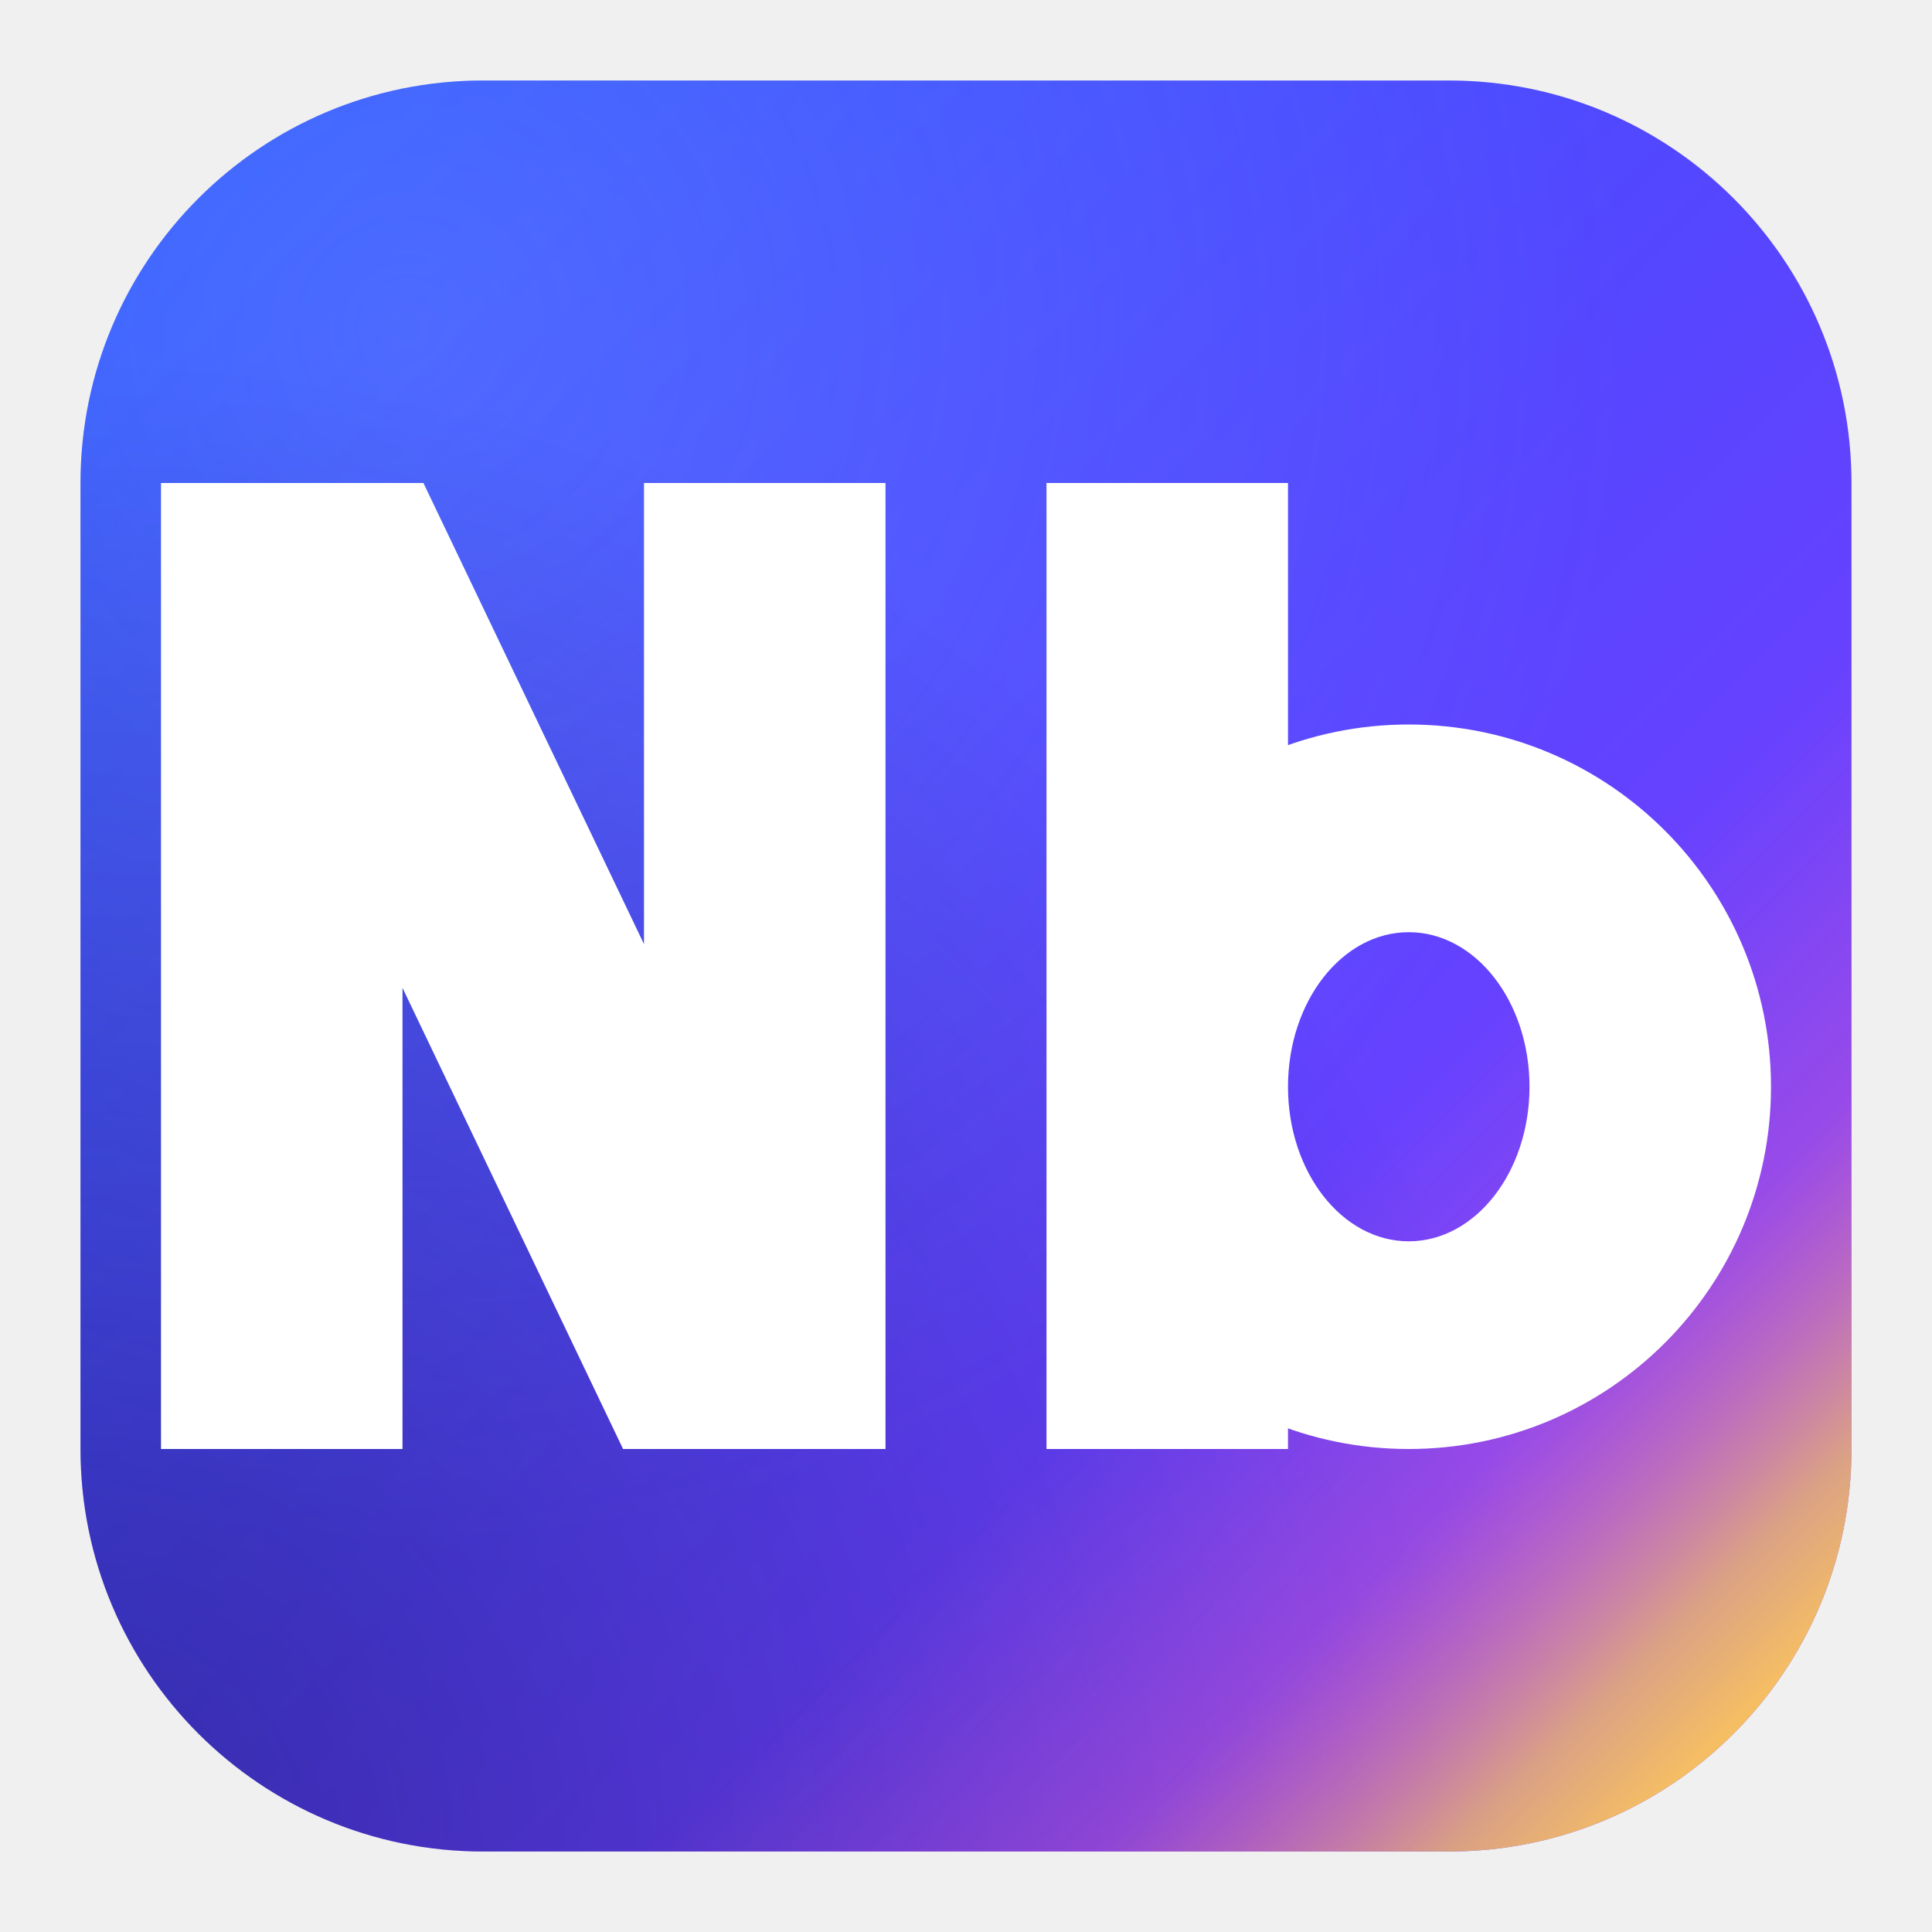
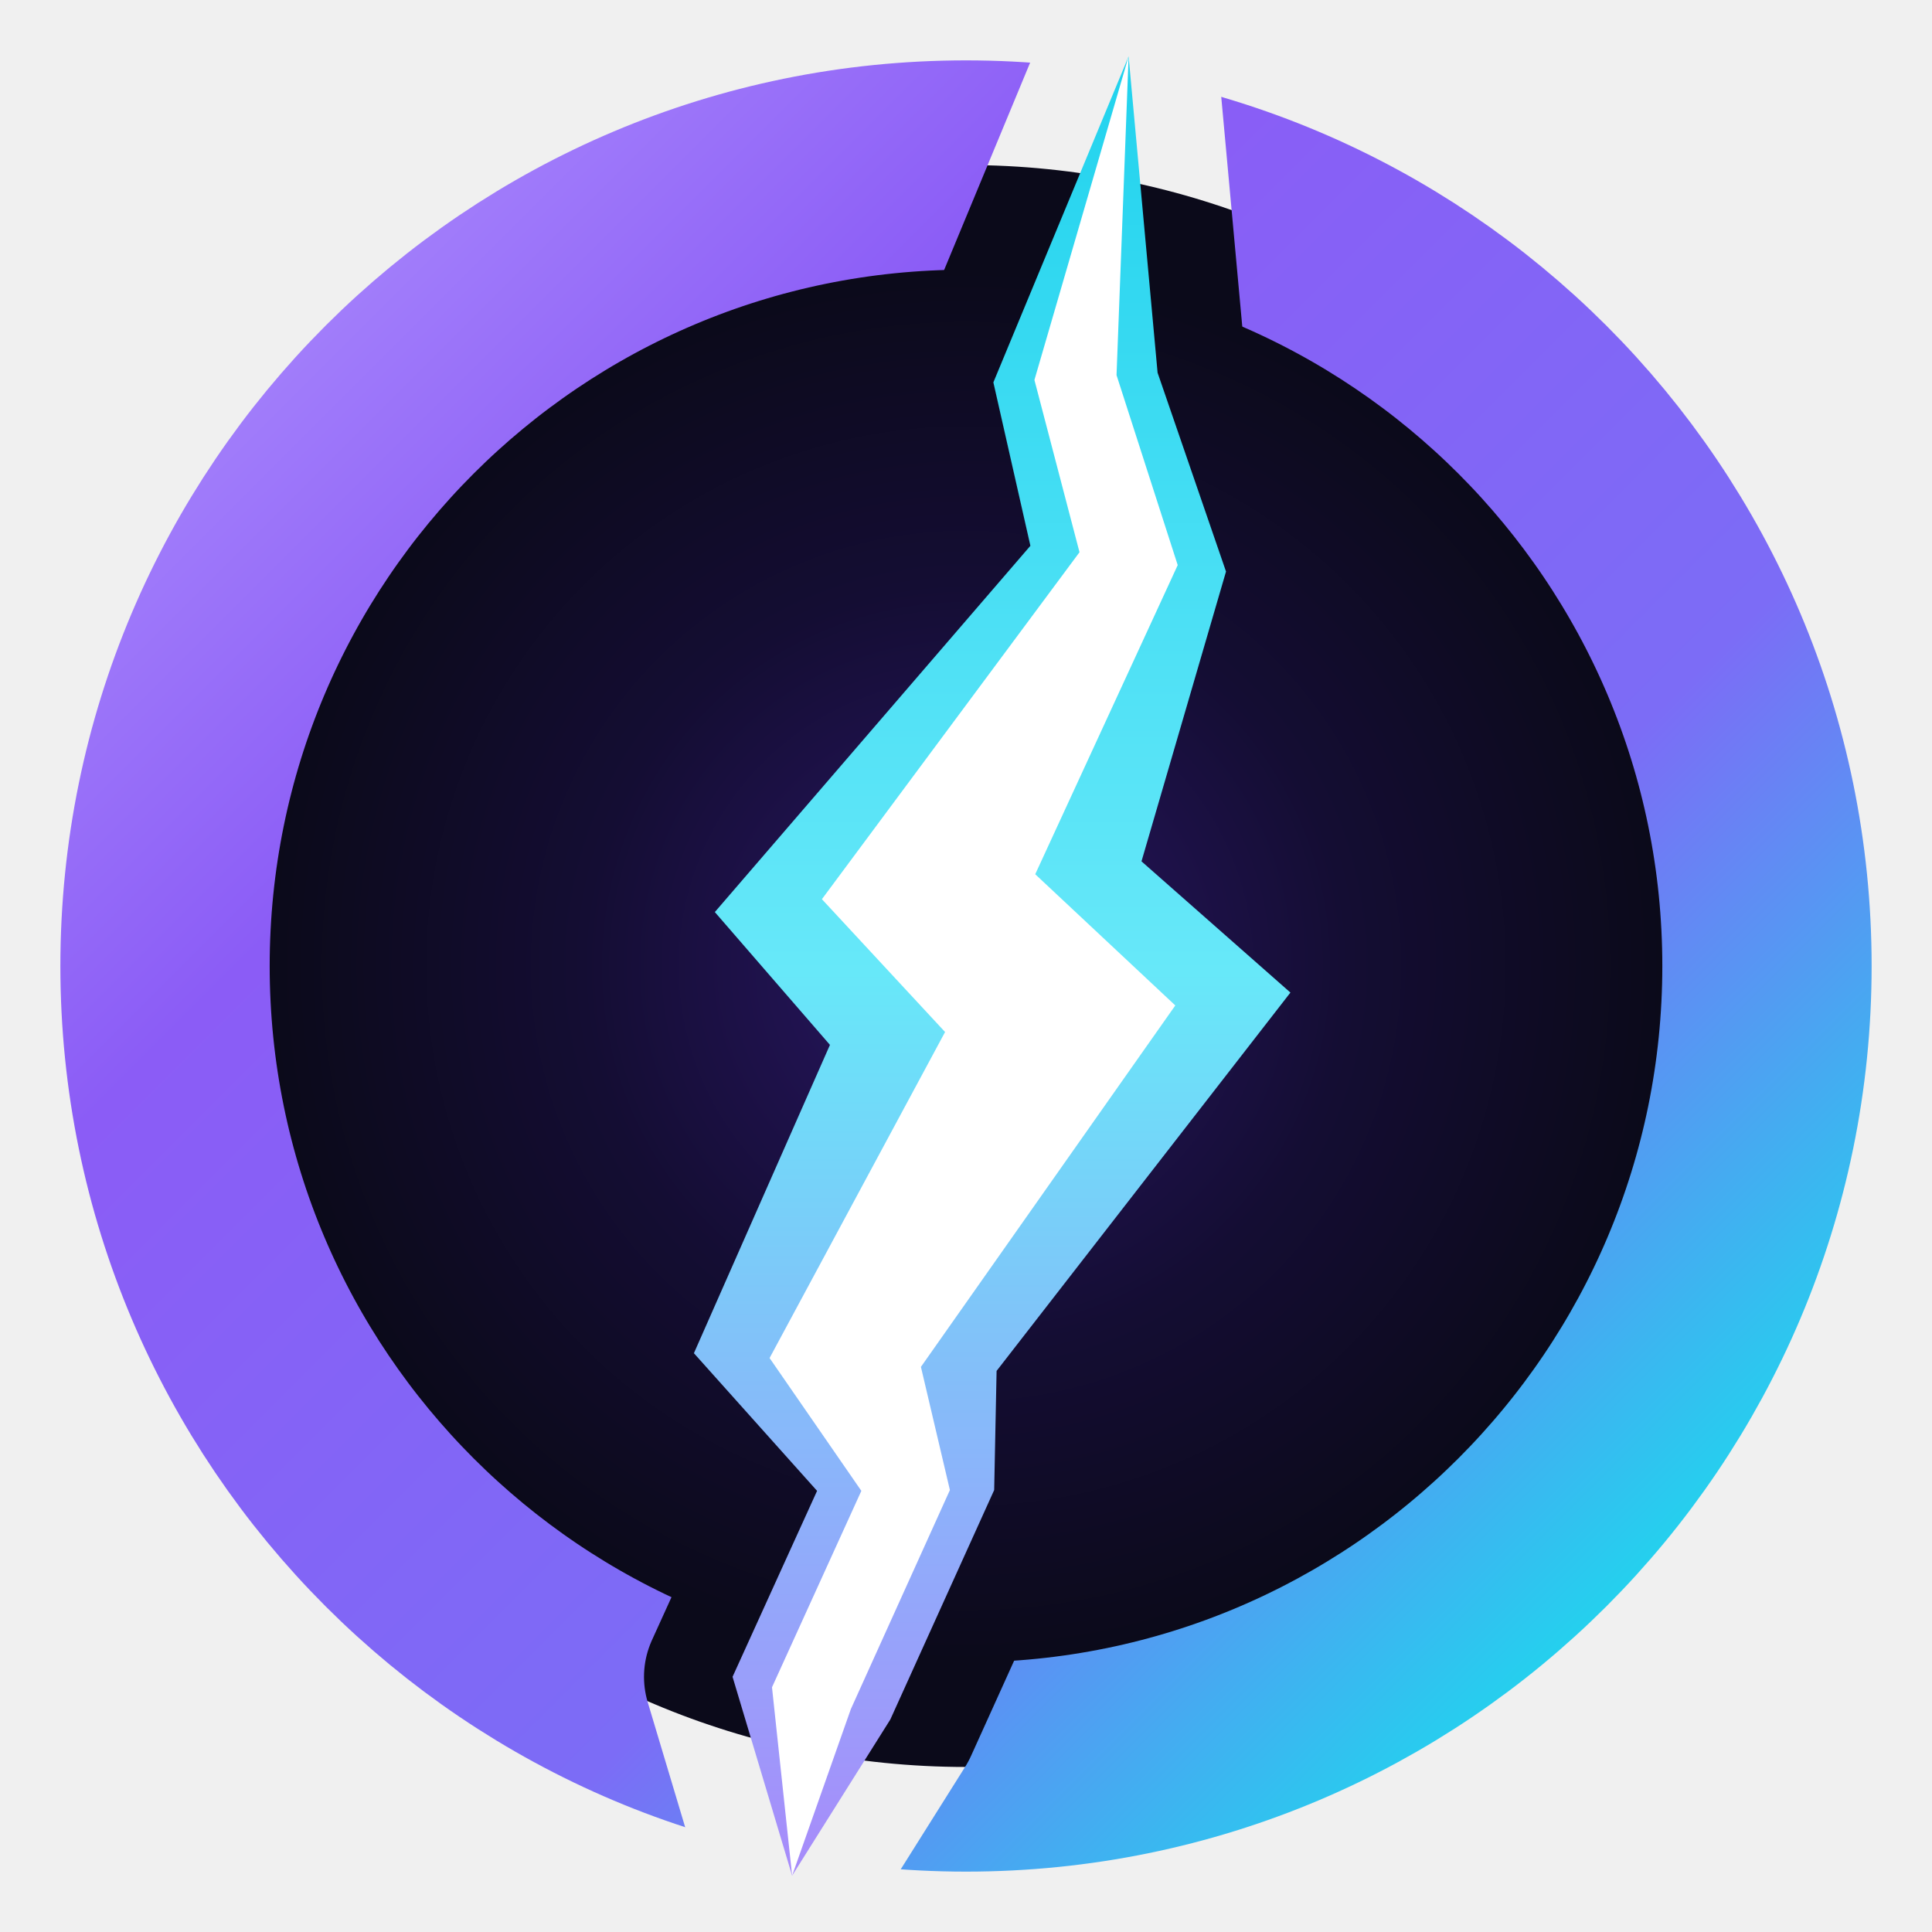
<svg xmlns="http://www.w3.org/2000/svg" viewBox="0 0 24 24">
  <defs>
-     <linearGradient id="nb-base" x1="1" y1="1" x2="23" y2="23" gradientUnits="userSpaceOnUse">
-       <stop offset="0" stop-color="#2B5BFF" />
-       <stop offset="0.5" stop-color="#5546FF" />
-       <stop offset="0.85" stop-color="#7A3CFF" />
+     <linearGradient id="rf-ring" x1="0.75" y1="0.75" x2="23.25" y2="23.25" gradientUnits="userSpaceOnUse">
+       <stop offset="0" stop-color="#B69CFF" />
+       <stop offset="0.3" stop-color="#8B5CF6" />
+       <stop offset="0.62" stop-color="#7C6CF6" />
+       <stop offset="0.86" stop-color="#22D3EE" />
    </linearGradient>
-     <linearGradient id="nb-gold" x1="23" y1="23" x2="14.64" y2="14.64" gradientUnits="userSpaceOnUse">
-       <stop offset="0.14" stop-color="#FFC857" stop-opacity="1" />
-       <stop offset="0.3" stop-color="#FFC857" stop-opacity="0.72" />
-       <stop offset="0.56" stop-color="#FF6FA8" stop-opacity="0.26" />
-       <stop offset="0.9" stop-color="#FF6FA8" stop-opacity="0" />
+     <radialGradient id="rf-portal" cx="12" cy="12" r="8.65" gradientUnits="userSpaceOnUse">
+       <stop offset="0" stop-color="#2A1766" />
+       <stop offset="0.55" stop-color="#140D33" />
+       <stop offset="1" stop-color="#0B0A1A" />
+     </radialGradient>
+     <linearGradient id="rf-core" x1="0" y1="0.94" x2="0" y2="23.2" gradientUnits="userSpaceOnUse">
+       <stop offset="0" stop-color="#22D3EE" />
+       <stop offset="0.5" stop-color="#67E8F9" />
+       <stop offset="1" stop-color="#A78BFA" />
    </linearGradient>
-     <radialGradient id="nb-depth" cx="1" cy="23" r="18.7" gradientUnits="userSpaceOnUse">
-       <stop offset="0" stop-color="#0B0738" stop-opacity="0.42" />
-       <stop offset="1" stop-color="#0B0738" stop-opacity="0" />
-     </radialGradient>
-     <radialGradient id="nb-bloom" cx="5.07" cy="4.08" r="15.18" gradientUnits="userSpaceOnUse">
-       <stop offset="0" stop-color="#8FB0FF" stop-opacity="0.24" />
-       <stop offset="1" stop-color="#8FB0FF" stop-opacity="0" />
-     </radialGradient>
+     <mask id="rf-cut" maskUnits="userSpaceOnUse" x="0" y="0" width="24" height="24">
+       <rect width="24" height="24" fill="#fff" />
+       <path d="M14.02 0.7L12.34 4.75L12.8 6.78L8.88 11.33L10.31 12.98L8.62 16.81L10.15 18.52L9.1 20.83L9.84 23.3L9.84 23.3L11.06 21.36L12.35 18.51L12.38 17.03L16.03 12.33L14.18 10.7L15.23 7.1L14.38 4.63L14.02 0.7Z" fill="#000" stroke="#000" stroke-width="2.2" stroke-linejoin="round" />
+     </mask>
  </defs>
-   <rect x="1" y="1" width="22" height="22" rx="5" fill="url(#nb-base)" />
-   <rect x="1" y="1" width="22" height="22" rx="5" fill="url(#nb-bloom)" />
-   <rect x="1" y="1" width="22" height="22" rx="5" fill="url(#nb-depth)" />
-   <rect x="1" y="1" width="22" height="22" rx="5" fill="url(#nb-gold)" />
-   <path d="M2 6H5V18H2ZM8 6H11V18H8ZM2 6H5.26L11 18H7.74ZM13 6H16V18H13ZM13 13.5A4.5 4.5 0 1 1 22 13.5A4.5 4.5 0 1 1 13 13.5ZM16 13.5A1.5 1.92 0 1 0 19 13.5A1.5 1.92 0 1 0 16 13.5Z" fill="#FFFFFF" />
+   <circle cx="12" cy="12" r="9.95" fill="url(#rf-portal)" />
+   <circle cx="12" cy="12" r="9.95" fill="none" stroke="url(#rf-ring)" stroke-width="2.6" mask="url(#rf-cut)" />
+   <path d="M14.02 0.7L12.34 4.75L12.8 6.78L8.88 11.33L10.31 12.98L8.62 16.81L10.15 18.52L9.1 20.83L9.84 23.3L9.84 23.3L11.06 21.36L12.35 18.51L12.38 17.03L16.03 12.33L14.18 10.7L15.23 7.1L14.38 4.63L14.02 0.7Z" fill="url(#rf-core)" />
+   <path d="M14.02 0.7L12.85 4.72L13.41 6.86L10.21 11.17L11.74 12.82L9.56 16.87L10.7 18.52L9.59 20.96L9.84 23.3L9.84 23.3L10.57 21.23L11.8 18.51L11.44 16.98L14.6 12.49L12.86 10.86L14.63 7.02L13.87 4.66L14.02 0.7Z" fill="#FFFFFF" />
</svg>
